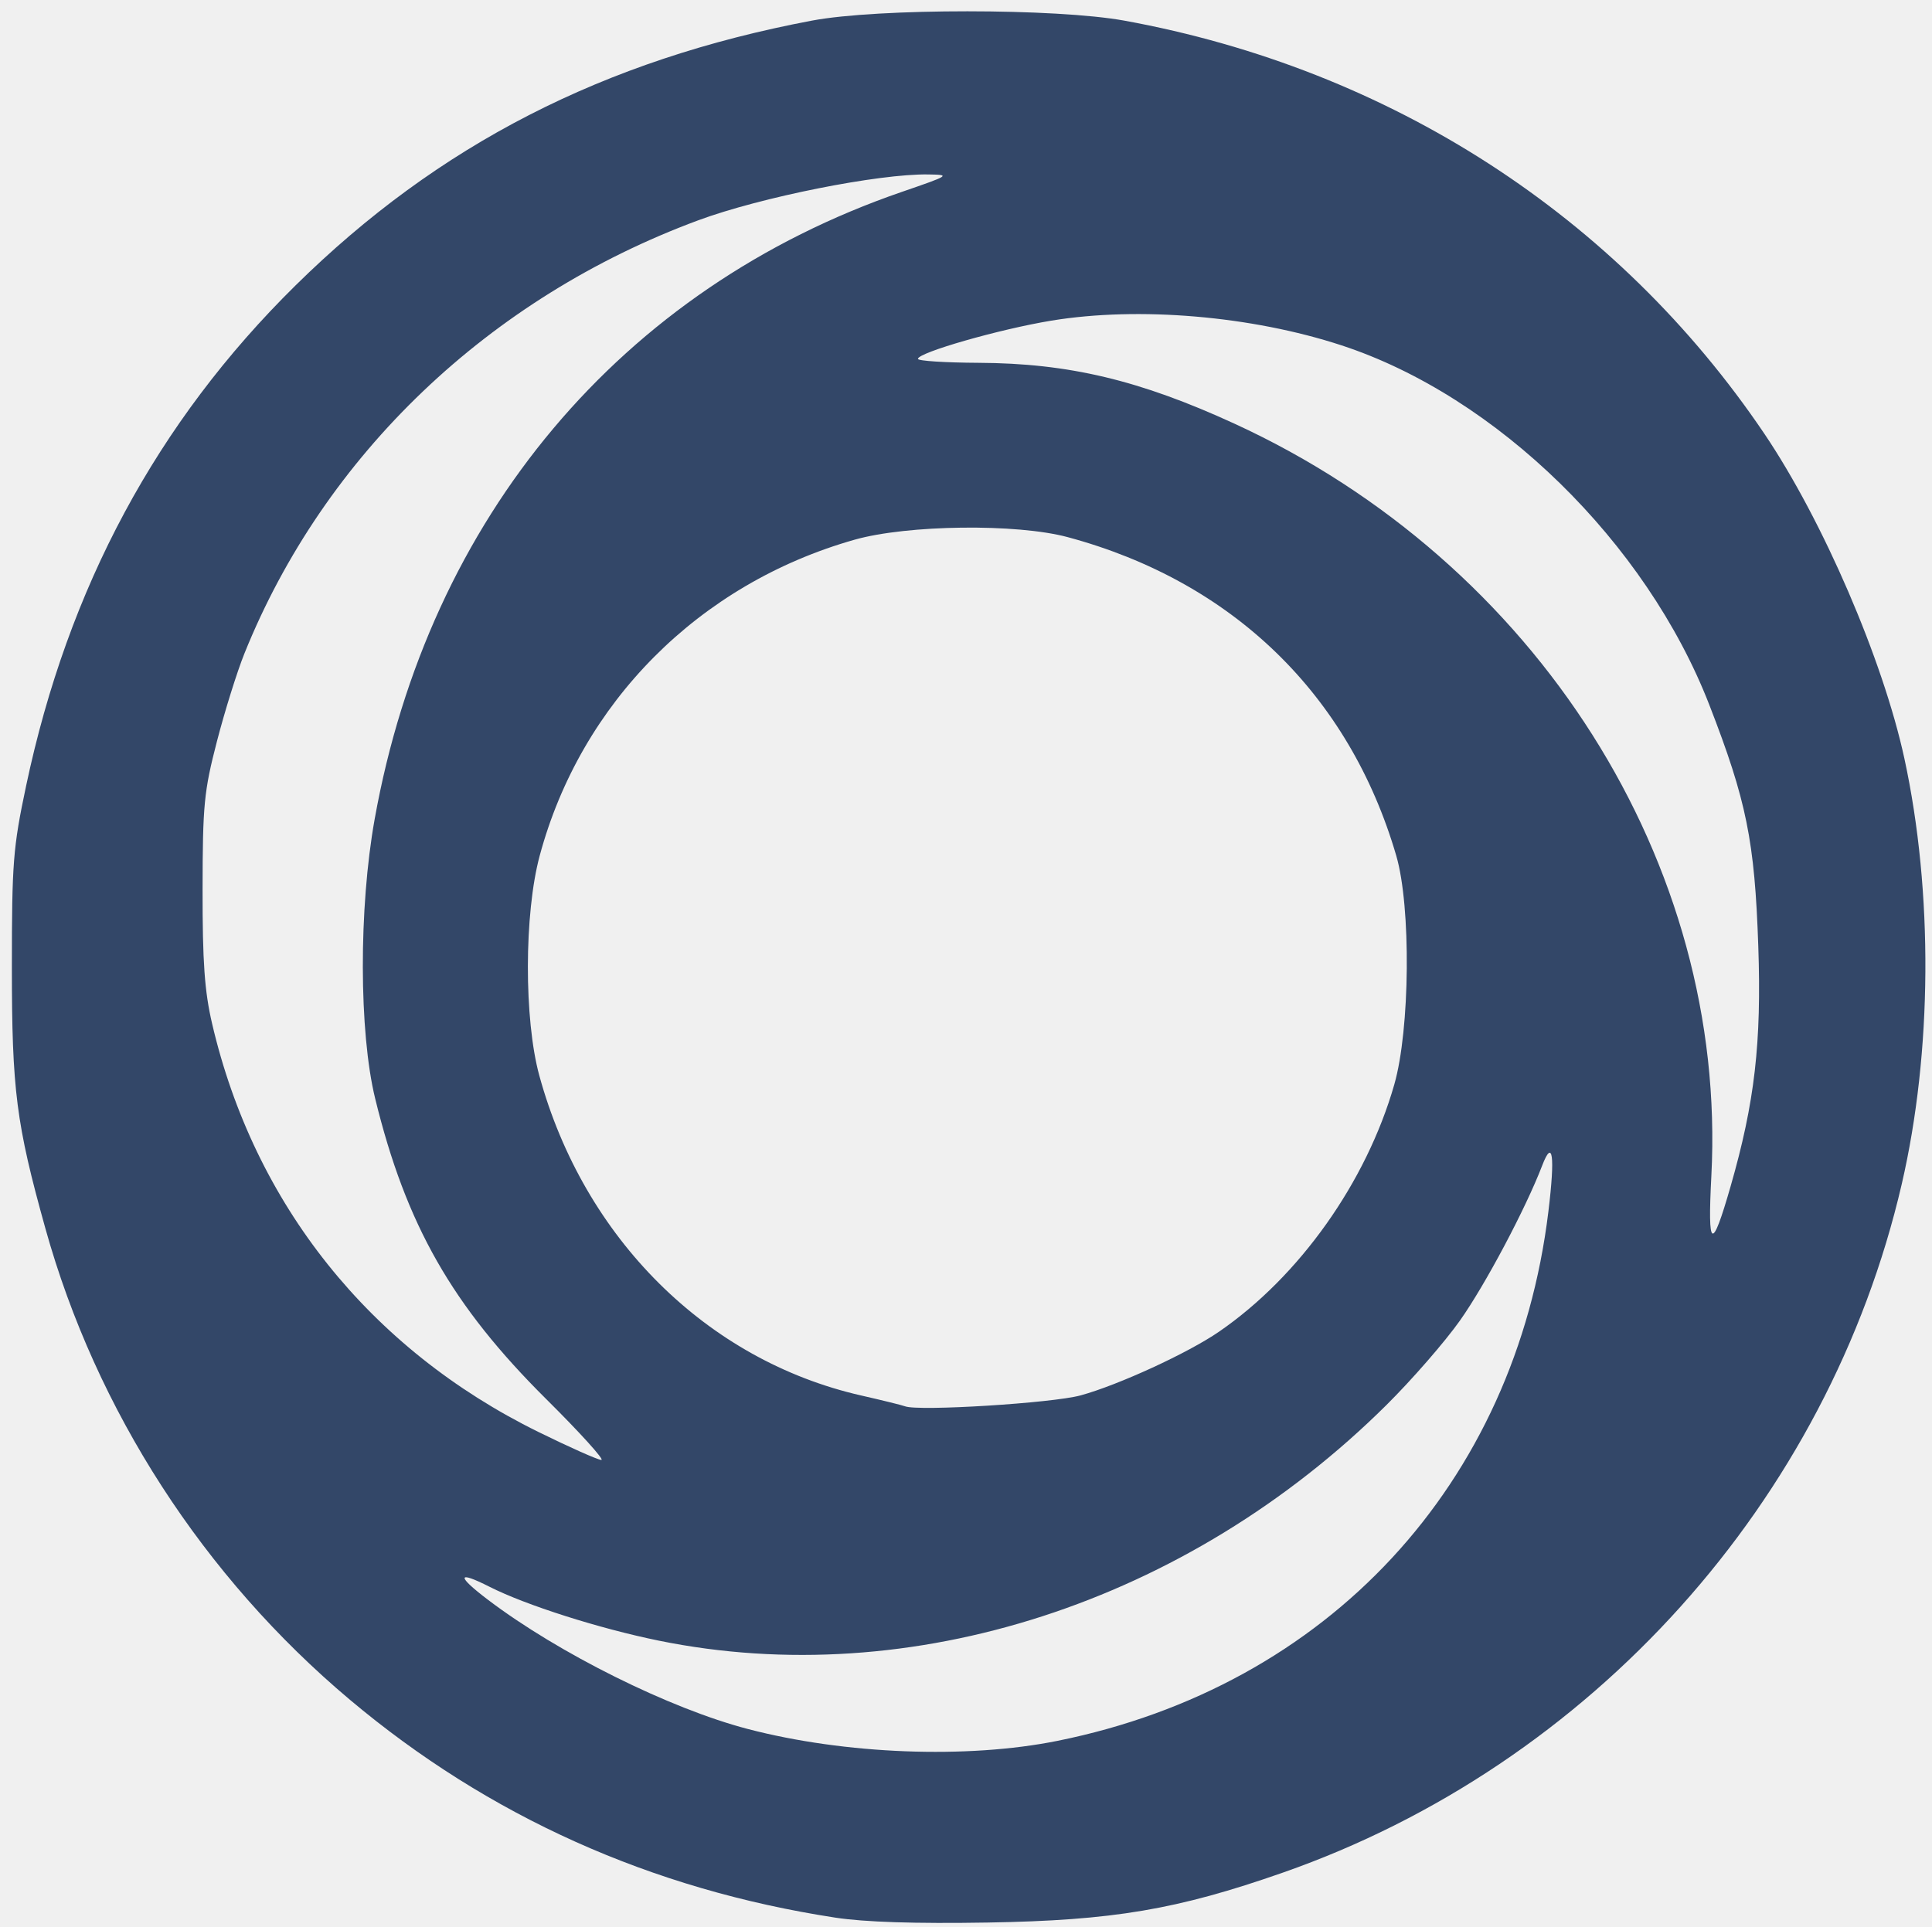
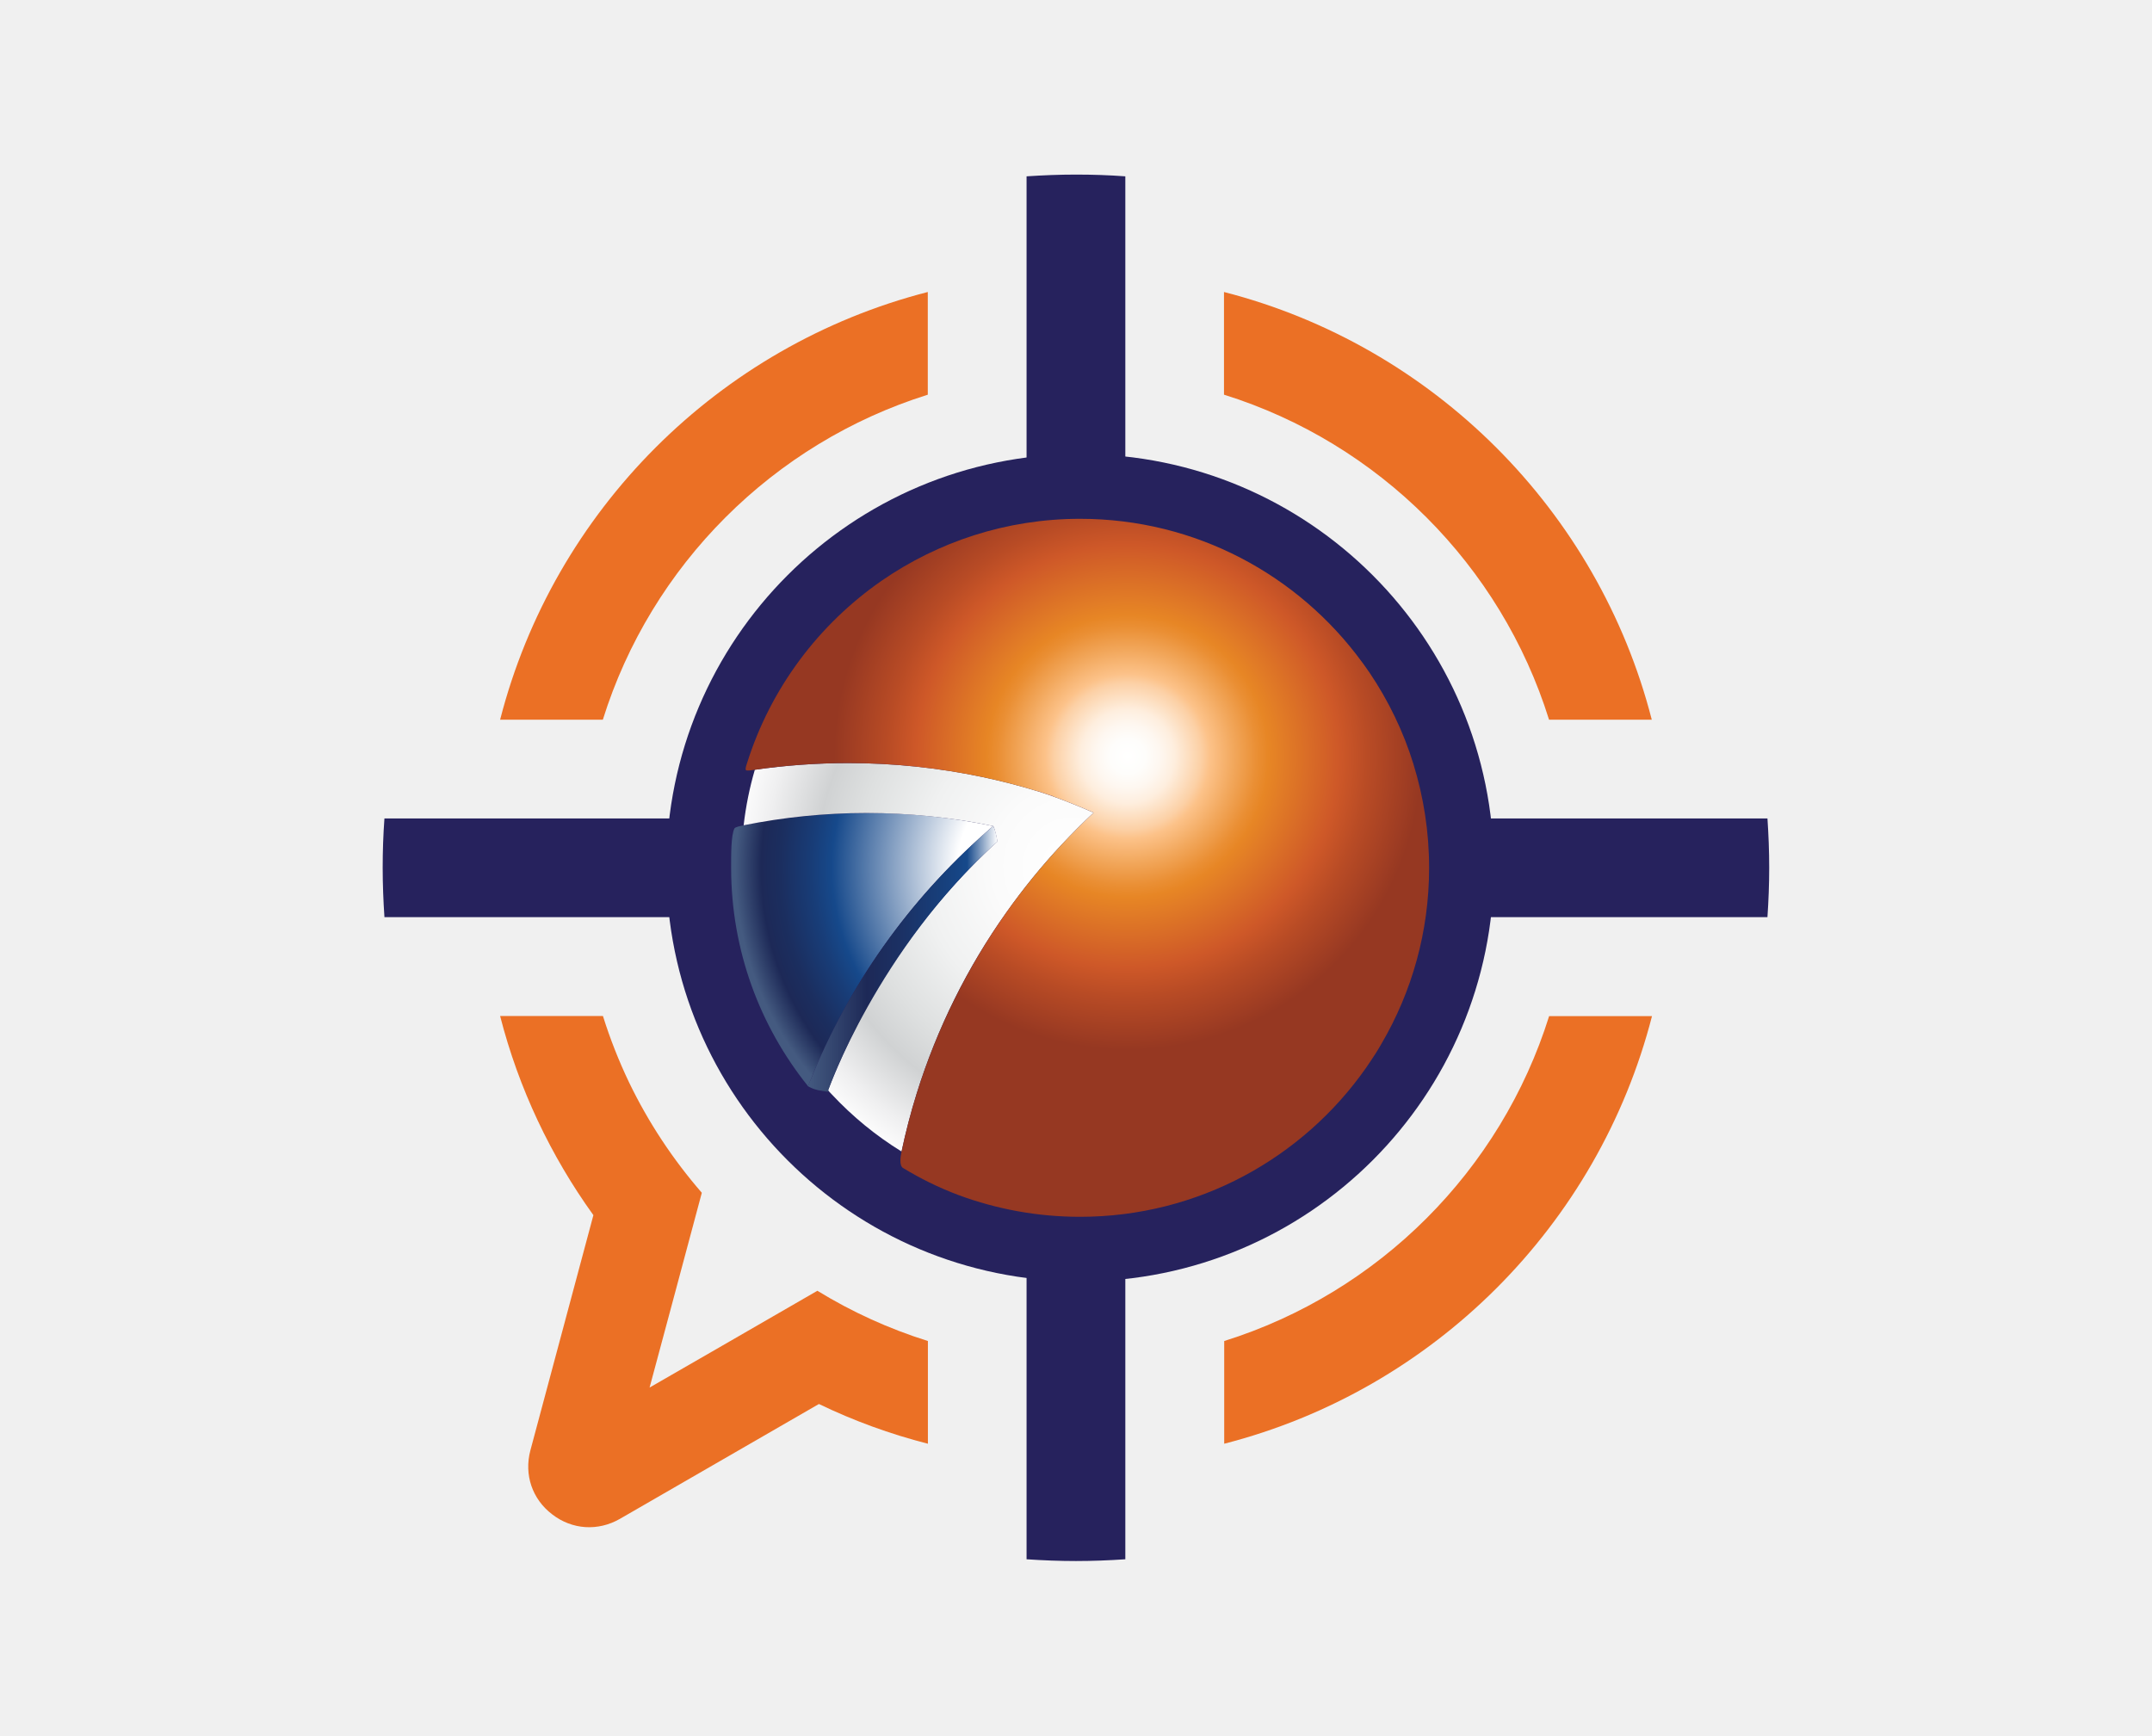
- <svg xmlns="http://www.w3.org/2000/svg" version="1.1" id="svg1" width="374" height="373" viewBox="0 0 374 373">
-   <g id="g1">
-     <path style="fill:#334768;fill-opacity:1" d="M 161.694,371.288 C 126.084,365.822 94.612,351.694 67.753,329.119 39.405,305.292 18.615,273.112 8.785,237.845 3.125,217.538 2.298,211.082 2.299,187.194 c 10e-4,-20.167 0.23,-23.083 2.747,-35 C 13.174,113.721 30.404,81.693 57.173,55.3 84.823,28.038 116.874,11.595 157.194,3.988 c 12.753,-2.406 47.29,-2.398 60.5,0.015 51.383,9.385 95.409,37.82 123.877,80.009 11.306,16.755 22.959,43.798 27.086,62.861 5.597,25.851 5.402,56.861 -0.519,82.407 -14.226,61.38 -60.084,112.403 -119.8,133.294 -20.477,7.164 -32.856,9.258 -57.145,9.666 -13.978,0.235 -23.842,-0.083 -29.5,-0.952 z m 43,-34.225 c 52.375,-10.56 88.638,-49.677 95.052,-102.532 1.309,-10.784 0.839,-14.205 -1.214,-8.843 -3.183,8.313 -11.016,23.077 -15.918,30.005 -2.919,4.125 -9.317,11.477 -14.218,16.338 -38.6,38.282 -92.01,55.582 -140.866,45.628 -11.523,-2.348 -25.757,-6.879 -32.766,-10.43 -6.325,-3.205 -6.442,-2.141 -0.278,2.535 13.631,10.339 35.155,21.045 50.241,24.991 18.823,4.923 42.482,5.833 59.966,2.308 z m -98.901,-66.119 c -18.29,-18.162 -27.191,-33.795 -33.168,-58.25 -3.144,-12.864 -3.188,-36.859 -0.1,-54.081 10.483,-58.46 47.718,-102.764 102.09,-121.472 9.293,-3.197 9.444,-3.298 5.079,-3.366 -9.598,-0.149 -32.416,4.4 -44.5,8.871 -40.522,14.995 -72.4,45.428 -87.889,83.907 -1.408,3.498 -3.8,11.148 -5.314,17 -2.504,9.672 -2.756,12.278 -2.776,28.64 -0.017,14.09 0.384,19.738 1.843,26 8.148,34.977 30.52,62.984 63.136,79.043 6.05,2.979 11.547,5.425 12.216,5.436 0.669,0.011 -4.109,-5.267 -10.617,-11.73 z m 103.401,-0.773 c 7.334,-2.01 20.784,-8.201 26.779,-12.325 15.591,-10.727 28.524,-28.966 33.936,-47.86 3.055,-10.665 3.262,-34.43 0.386,-44.291 -9.098,-31.201 -31.671,-53.097 -63.601,-61.694 -9.878,-2.66 -31.021,-2.406 -41.259,0.495 -30.091,8.526 -52.976,31.5 -60.964,61.2 -3.017,11.216 -3.049,31.68 -0.068,42.565 8.618,31.466 32.415,55.124 62.291,61.927 4.125,0.939 7.95,1.883 8.5,2.097 2.569,1.001 28.524,-0.612 34,-2.113 z m 125.82,-40.477 c 4.673,-16.256 5.999,-27.762 5.359,-46.49 -0.697,-20.397 -2.279,-28.189 -9.49,-46.752 -12.215,-31.443 -41.174,-59.751 -71.189,-69.586 -17.4,-5.702 -39.254,-7.564 -56.156,-4.786 -10.046,1.651 -25.845,6.18 -25.843,7.408 7.6e-4,0.389 5.288,0.73 11.75,0.76 17.447,0.079 31.176,3.348 49.568,11.802 58.475,26.879 95.422,85.186 92.275,145.623 -0.745,14.309 0.068,14.75 3.726,2.022 z" id="path1" />
+ <svg xmlns="http://www.w3.org/2000/svg" id="Layer_1" data-name="Layer 1" viewBox="0 0 196.09 158.17">
+   <defs>
+     <style>
+       .cls-1 {
+         fill: #e90e8b;
+       }
+ 
+       .cls-2 {
+         fill: #fff;
+       }
+ 
+       .cls-2, .cls-3, .cls-4 {
+         fill-rule: evenodd;
+       }
+ 
+       .cls-5, .cls-3 {
+         fill: #26225d;
+       }
+ 
+       .cls-6 {
+         fill: url(#New_Gradient_Swatch_3);
+       }
+ 
+       .cls-7 {
+         fill: url(#New_Gradient_Swatch_2);
+       }
+ 
+       .cls-4 {
+         fill: #eb7025;
+       }
+ 
+       .cls-8 {
+         fill: url(#linear-gradient);
+       }
+ 
+       .cls-9 {
+         fill: url(#New_Gradient_Swatch_1);
+       }
+     </style>
+     <radialGradient id="New_Gradient_Swatch_2" data-name="New Gradient Swatch 2" cx="96.35" cy="79.09" fx="96.35" fy="79.09" r="29.34" gradientUnits="userSpaceOnUse">
+       <stop offset=".31" stop-color="#fff" />
+       <stop offset=".7" stop-color="#16498b" />
+       <stop offset=".76" stop-color="#183d78" />
+       <stop offset=".86" stop-color="#1b2e5f" />
+       <stop offset=".92" stop-color="#1d2957" />
+       <stop offset="1" stop-color="#445a80" />
+     </radialGradient>
+     <radialGradient id="New_Gradient_Swatch_3" data-name="New Gradient Swatch 3" cx="97.65" cy="78.94" fx="97.65" fy="78.94" r="30.99" gradientUnits="userSpaceOnUse">
+       <stop offset="0" stop-color="#fff" />
+       <stop offset=".23" stop-color="#fbfbfb" />
+       <stop offset=".44" stop-color="#f0f1f1" />
+       <stop offset=".63" stop-color="#dee0e0" />
+       <stop offset=".75" stop-color="#d0d2d3" />
+       <stop offset=".9" stop-color="#efeff0" />
+       <stop offset="1" stop-color="#fff" />
+     </radialGradient>
+     <radialGradient id="New_Gradient_Swatch_1" data-name="New Gradient Swatch 1" cx="102.75" cy="68.92" fx="102.75" fy="68.92" r="26.76" gradientUnits="userSpaceOnUse">
+       <stop offset="0" stop-color="#fff" />
+       <stop offset=".06" stop-color="#fefdfb" />
+       <stop offset=".11" stop-color="#fef7f0" />
+       <stop offset=".16" stop-color="#feeede" />
+       <stop offset=".2" stop-color="#fde1c5" />
+       <stop offset=".25" stop-color="#fcd0a5" />
+       <stop offset=".28" stop-color="#fcc289" />
+       <stop offset=".36" stop-color="#f2a85d" />
+       <stop offset=".44" stop-color="#ea8f34" />
+       <stop offset=".48" stop-color="#e78625" />
+       <stop offset=".72" stop-color="#ce5828" />
+       <stop offset=".82" stop-color="#b84b25" />
+       <stop offset="1" stop-color="#963822" />
+     </radialGradient>
+     <linearGradient id="linear-gradient" x1="73.62" y1="87.39" x2="90.88" y2="87.39" gradientUnits="userSpaceOnUse">
+       <stop offset="0" stop-color="#445a80" />
+       <stop offset=".31" stop-color="#1d2957" />
+       <stop offset=".48" stop-color="#1b3063" />
+       <stop offset=".78" stop-color="#164483" />
+       <stop offset=".84" stop-color="#16498b" />
+       <stop offset="1" stop-color="#fff" />
+     </linearGradient>
+   </defs>
+   <g>
+     <path class="cls-4" d="M111.54,35.97c14.09,4.41,25.21,15.53,29.61,29.62h9.36c-4.89-19.07-19.91-34.08-38.98-38.98v9.36Z" />
+     <path class="cls-4" d="M141.16,92.59c-4.41,14.09-15.53,25.21-29.61,29.62v9.36c19.07-4.89,34.08-19.9,38.98-38.97h-9.36Z" />
+     <path class="cls-4" d="M54.93,65.59c4.4-14.09,15.53-25.21,29.61-29.62v-9.36c-19.07,4.9-34.08,19.91-38.97,38.98h9.36Z" />
+     <path class="cls-3" d="M74.47,65.59c2.4-4.19,5.89-7.68,10.07-10.08,2.73-1.56,5.78-2.68,9-3.21,1.46-.25,2.97-.37,4.5-.37s3.04.12,4.5.37c3.23.53,6.27,1.65,9,3.21,4.19,2.41,7.68,5.89,10.08,10.08,1.57,2.74,2.68,5.77,3.22,9,.24,1.46.37,2.96.37,4.49s-.13,3.04-.37,4.5c-.54,3.23-1.65,6.26-3.22,9-2.4,4.19-5.89,7.68-10.08,10.08-2.73,1.57-5.77,2.68-9,3.22-1.46.24-2.97.37-4.5.37s-3.04-.13-4.5-.37c-3.23-.54-6.27-1.65-9-3.22-4.19-2.4-7.68-5.89-10.07-10.08-1.57-2.74-2.68-5.77-3.22-9-.24-1.46-.37-2.97-.37-4.5s.13-3.03.37-4.49c.54-3.23,1.65-6.27,3.22-9M93.54,133.07v9.03c1.49.1,2.98.16,4.5.16s3.01-.06,4.5-.16v-27.12c3.15-.4,6.17-1.19,9-2.33,9.12-3.67,16.39-10.94,20.06-20.07,1.15-2.84,1.94-5.86,2.33-9h27.12c.1-1.49.16-2.98.16-4.5s-.06-3.01-.16-4.49h-27.12c-.39-3.14-1.19-6.17-2.33-9-3.67-9.12-10.94-16.4-20.06-20.07-2.84-1.15-5.85-1.93-9-2.33v-27.12c-1.49-.11-2.98-.16-4.5-.16s-3.01.06-4.5.16v27.12c-3.14.39-6.16,1.18-9,2.33-9.12,3.67-16.39,10.95-20.06,20.07-1.15,2.84-1.94,5.86-2.33,9h-27.12c-.11,1.49-.16,2.98-.16,4.49s.06,3.02.16,4.5h27.12c.39,3.14,1.19,6.16,2.33,9,3.67,9.12,10.94,16.4,20.06,20.07,2.84,1.14,5.86,1.93,9,2.33v18.09Z" />
+     <path class="cls-2" d="M83.86,74.52c2.52,0,4.57,2.04,4.57,4.56s-2.04,4.57-4.57,4.57-4.56-2.05-4.56-4.57,2.04-4.56,4.56-4.56" />
+     <path class="cls-2" d="M98.04,74.52c2.52,0,4.57,2.04,4.57,4.56s-2.05,4.57-4.57,4.57-4.57-2.05-4.57-4.57,2.05-4.56,4.57-4.56" />
+     <path class="cls-2" d="M112.23,74.52c2.52,0,4.56,2.04,4.56,4.56s-2.04,4.57-4.56,4.57-4.57-2.05-4.57-4.57,2.05-4.56,4.57-4.56" />
+     <path class="cls-4" d="M45.57,92.59c1.7,6.63,4.62,12.76,8.5,18.15l-5.74,21.43c-.59,2.22.16,4.45,1.99,5.84,1.81,1.4,4.17,1.55,6.16.41l18.14-10.47c3.15,1.52,6.48,2.74,9.93,3.62v-9.36c-3.57-1.12-6.94-2.66-10.07-4.58l-8.66,5-6.63,3.82,2.05-7.63,2.71-10.12c-2.63-3.03-4.87-6.41-6.63-10.06-.93-1.95-1.73-3.97-2.38-6.05h-9.36Z" />
+   </g>
+   <g>
+     <circle class="cls-5" cx="98.42" cy="79.08" r="37.7" />
+     <g>
+       <path class="cls-7" d="M78.95,74.1c-3.84,0-7.58.39-11.2,1.12-.31.06-.75.14-.83.28-.31.63-.3,2.34-.3,3.58,0,7.54,2.63,14.46,7.01,19.91.16-.41.32-.81.49-1.22,3.64-8.74,9.29-16.42,16.38-22.49-3.73-.78-7.59-1.19-11.54-1.19Z" />
+       <path class="cls-1" d="M95.2,72.31c-.21-.07-.42-.15-.64-.22,0,0-.01,0-.02.01.22.07.43.14.65.21Z" />
+       <path class="cls-1" d="M95.2,72.31c.23.08.47.16.7.24,0,0,.01,0,.02-.01-.24-.08-.48-.16-.72-.23Z" />
+       <path class="cls-6" d="M90.5,75.28c.19.28.38,1.41.38,1.41-6.76,6.21-12.08,13.95-15.43,22.68.12.13.24.25.36.38,1.87,2,4,3.75,6.34,5.19.38-1.79.84-3.56,1.38-5.29,1.86-5.96,4.63-11.52,8.17-16.5,1.54-2.17,3.22-4.24,5.04-6.18.94-1,1.9-1.97,2.91-2.91-1.23-.54-2.47-1.04-3.74-1.5-.23-.08-.46-.16-.7-.24-.22-.07-.44-.14-.65-.21-1.67-.51-3.37-.95-5.09-1.31-3.92-.82-7.99-1.26-12.17-1.26-2.89,0-5.73.21-8.52.61-.48,1.64-.82,3.33-1.02,5.06,3.62-.73,7.36-1.12,11.2-1.12s7.82.41,11.54,1.19h0Z" />
+       <path class="cls-9" d="M128.8,69.65c-.93-3.01-2.3-5.82-4.02-8.37-.04-.06-.09-.12-.13-.18-.18-.26-.35-.51-.54-.76-5.79-7.92-15.14-13.06-25.69-13.06-6.71,0-12.94,2.09-18.08,5.64-5.75,3.99-10.13,9.81-12.27,16.63-.08.24-.18.53-.1.63.1.09.49.01.8-.03,2.78-.4,5.62-.61,8.52-.61,4.17,0,8.24.44,12.17,1.26,1.73.36,3.42.8,5.09,1.31,0,0,0,0,.02-.01.21.07.42.15.64.22.24.08.48.15.72.23,0,0-.01,0-.02.01,1.27.46,2.51.96,3.74,1.5-1.01.94-1.97,1.91-2.91,2.91-1.81,1.94-3.5,4.01-5.04,6.18-3.53,4.99-6.31,10.54-8.17,16.5-.54,1.73-1,3.5-1.38,5.29-.09.44-.23,1.27.13,1.5,1.58.95,3.17,1.76,5.09,2.48,3.44,1.27,7.16,1.97,11.04,1.97,10.78,0,20.31-5.37,26.06-13.57.3-.44.6-.88.88-1.32.19-.3.37-.6.54-.9,2.75-4.7,4.33-10.17,4.33-16.01,0-3.28-.5-6.45-1.42-9.43Z" />
+       <path class="cls-8" d="M90.49,75.29h0c-7.08,6.06-12.73,13.75-16.37,22.49-.17.41-.34.8-.5,1.21,0,0,.34.19.57.26.3.1.42.12.71.16.18.03.79.17.56-.04-.01-.02,4.51-12.82,15.43-22.68-.21-1.22-.39-1.4-.39-1.4Z" />
+     </g>
  </g>
</svg>
